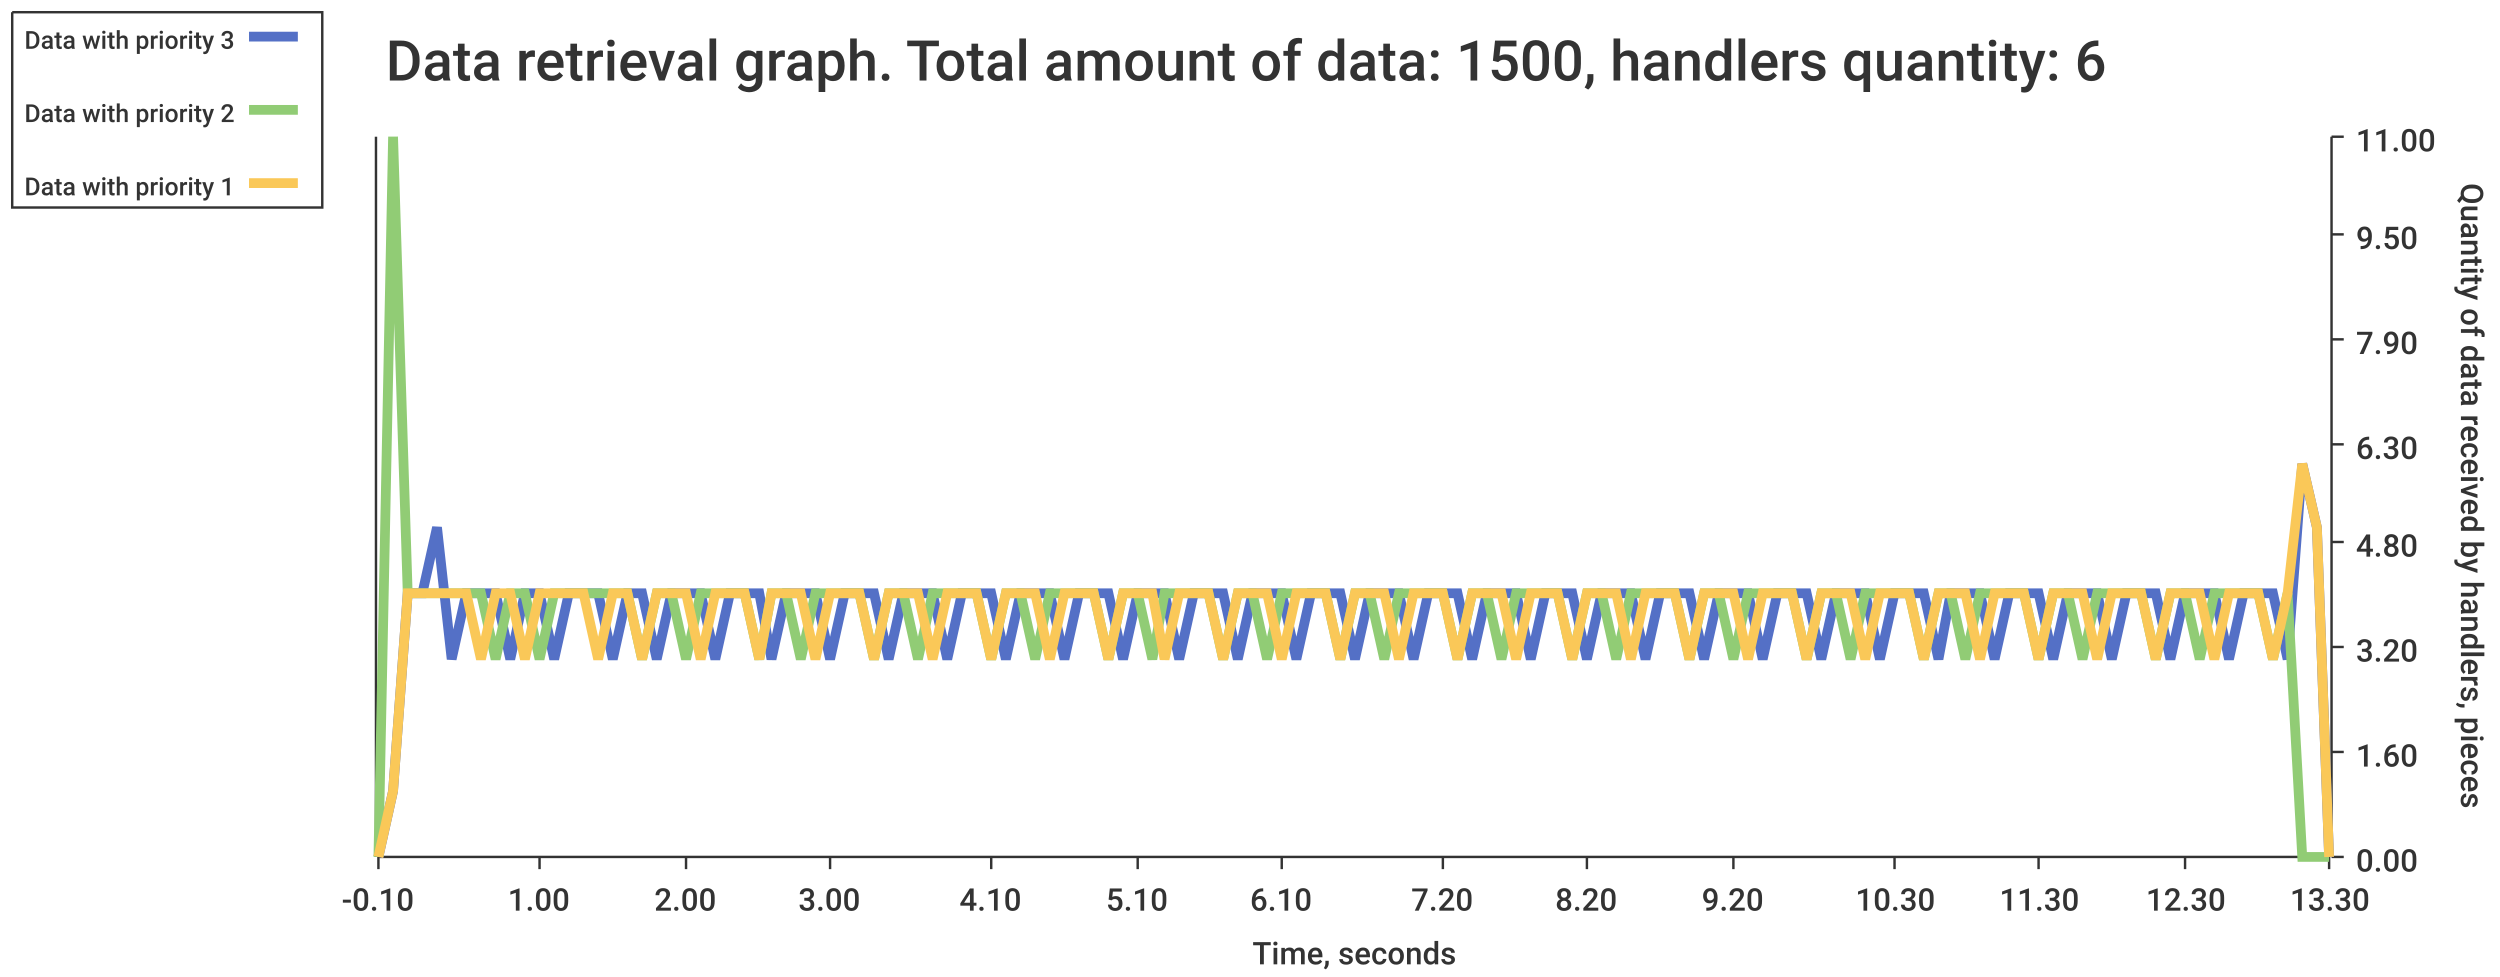
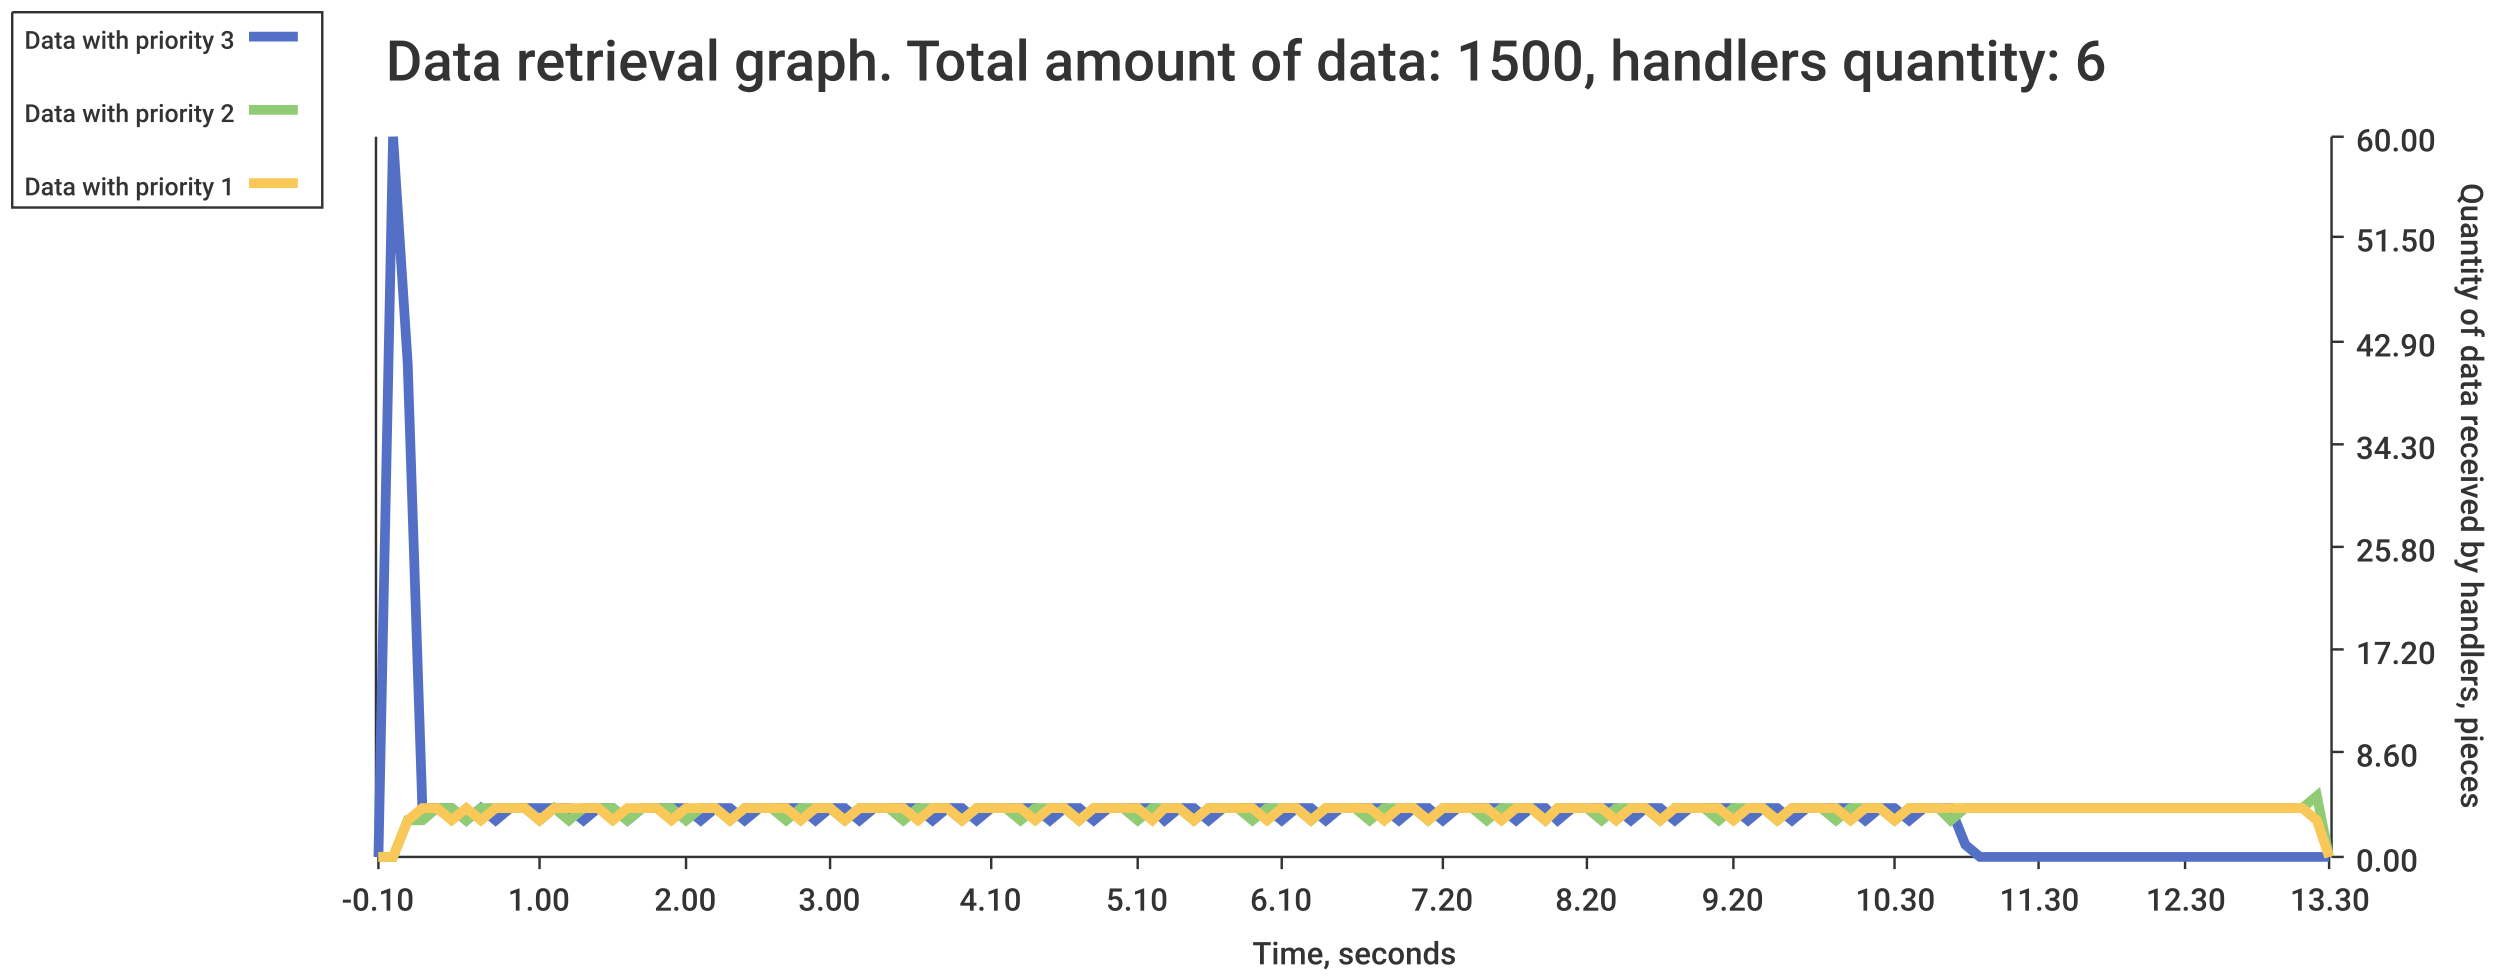
<svg xmlns="http://www.w3.org/2000/svg" width="1024" height="400">\n<path d="M 0 0 L 1024 0 L 1024 400 L 0 400 L 0 0" style="stroke-width:0;stroke:rgba(255,255,255,1.0);fill:rgba(1,1,1,0.0)" />
  <path d="M 155 56 L 954 56 L 954 351 L 155 351 L 155 56" style="stroke-width:0;stroke:rgba(255,255,255,1.0);fill:rgba(1,1,1,0.0)" />
  <path d="M 155 351 L 954 351" style="stroke-width:1;stroke:rgba(51,51,51,1.0);fill:none" />
  <path d="M 155 351 L 155 356" style="stroke-width:1;stroke:rgba(51,51,51,1.0);fill:none" />
  <text x="140" y="373" style="stroke-width:0;stroke:none;fill:rgba(51,51,51,1.0);font-size:12.8px;font-family:'Roboto Medium',sans-serif">-0.10</text>
  <path d="M 221 351 L 221 356" style="stroke-width:1;stroke:rgba(51,51,51,1.0);fill:none" />
  <text x="208" y="373" style="stroke-width:0;stroke:none;fill:rgba(51,51,51,1.0);font-size:12.8px;font-family:'Roboto Medium',sans-serif">1.00</text>
  <path d="M 281 351 L 281 356" style="stroke-width:1;stroke:rgba(51,51,51,1.0);fill:none" />
  <text x="268" y="373" style="stroke-width:0;stroke:none;fill:rgba(51,51,51,1.0);font-size:12.8px;font-family:'Roboto Medium',sans-serif">2.00</text>
  <path d="M 340 351 L 340 356" style="stroke-width:1;stroke:rgba(51,51,51,1.0);fill:none" />
  <text x="327" y="373" style="stroke-width:0;stroke:none;fill:rgba(51,51,51,1.0);font-size:12.8px;font-family:'Roboto Medium',sans-serif">3.00</text>
  <path d="M 406 351 L 406 356" style="stroke-width:1;stroke:rgba(51,51,51,1.0);fill:none" />
  <text x="393" y="373" style="stroke-width:0;stroke:none;fill:rgba(51,51,51,1.0);font-size:12.8px;font-family:'Roboto Medium',sans-serif">4.10</text>
  <path d="M 466 351 L 466 356" style="stroke-width:1;stroke:rgba(51,51,51,1.0);fill:none" />
  <text x="453" y="373" style="stroke-width:0;stroke:none;fill:rgba(51,51,51,1.0);font-size:12.8px;font-family:'Roboto Medium',sans-serif">5.10</text>
  <path d="M 525 351 L 525 356" style="stroke-width:1;stroke:rgba(51,51,51,1.0);fill:none" />
  <text x="512" y="373" style="stroke-width:0;stroke:none;fill:rgba(51,51,51,1.0);font-size:12.8px;font-family:'Roboto Medium',sans-serif">6.10</text>
  <path d="M 591 351 L 591 356" style="stroke-width:1;stroke:rgba(51,51,51,1.0);fill:none" />
  <text x="578" y="373" style="stroke-width:0;stroke:none;fill:rgba(51,51,51,1.0);font-size:12.8px;font-family:'Roboto Medium',sans-serif">7.20</text>
  <path d="M 650 351 L 650 356" style="stroke-width:1;stroke:rgba(51,51,51,1.0);fill:none" />
  <text x="637" y="373" style="stroke-width:0;stroke:none;fill:rgba(51,51,51,1.0);font-size:12.8px;font-family:'Roboto Medium',sans-serif">8.20</text>
  <path d="M 710 351 L 710 356" style="stroke-width:1;stroke:rgba(51,51,51,1.0);fill:none" />
  <text x="697" y="373" style="stroke-width:0;stroke:none;fill:rgba(51,51,51,1.0);font-size:12.8px;font-family:'Roboto Medium',sans-serif">9.20</text>
  <path d="M 776 351 L 776 356" style="stroke-width:1;stroke:rgba(51,51,51,1.0);fill:none" />
  <text x="760" y="373" style="stroke-width:0;stroke:none;fill:rgba(51,51,51,1.0);font-size:12.8px;font-family:'Roboto Medium',sans-serif">10.30</text>
  <path d="M 835 351 L 835 356" style="stroke-width:1;stroke:rgba(51,51,51,1.0);fill:none" />
  <text x="819" y="373" style="stroke-width:0;stroke:none;fill:rgba(51,51,51,1.0);font-size:12.8px;font-family:'Roboto Medium',sans-serif">11.30</text>
  <path d="M 895 351 L 895 356" style="stroke-width:1;stroke:rgba(51,51,51,1.0);fill:none" />
  <text x="879" y="373" style="stroke-width:0;stroke:none;fill:rgba(51,51,51,1.0);font-size:12.8px;font-family:'Roboto Medium',sans-serif">12.30</text>
  <path d="M 954 351 L 954 356" style="stroke-width:1;stroke:rgba(51,51,51,1.0);fill:none" />
  <text x="938" y="373" style="stroke-width:0;stroke:none;fill:rgba(51,51,51,1.0);font-size:12.8px;font-family:'Roboto Medium',sans-serif">13.30</text>
  <text x="513" y="395" style="stroke-width:0;stroke:none;fill:rgba(51,51,51,1.0);font-size:12.8px;font-family:'Roboto Medium',sans-serif">Time, seconds</text>
  <path d="M 221 351 L 221 56" style="stroke-width:0;stroke:none;fill:none" />
  <path d="M 281 351 L 281 56" style="stroke-width:0;stroke:none;fill:none" />
  <path d="M 340 351 L 340 56" style="stroke-width:0;stroke:none;fill:none" />
  <path d="M 406 351 L 406 56" style="stroke-width:0;stroke:none;fill:none" />
  <path d="M 466 351 L 466 56" style="stroke-width:0;stroke:none;fill:none" />
  <path d="M 525 351 L 525 56" style="stroke-width:0;stroke:none;fill:none" />
  <path d="M 591 351 L 591 56" style="stroke-width:0;stroke:none;fill:none" />
  <path d="M 650 351 L 650 56" style="stroke-width:0;stroke:none;fill:none" />
  <path d="M 710 351 L 710 56" style="stroke-width:0;stroke:none;fill:none" />
  <path d="M 776 351 L 776 56" style="stroke-width:0;stroke:none;fill:none" />
  <path d="M 835 351 L 835 56" style="stroke-width:0;stroke:none;fill:none" />
  <path d="M 895 351 L 895 56" style="stroke-width:0;stroke:none;fill:none" />
  <path d="M 955 351 L 955 56" style="stroke-width:1;stroke:rgba(51,51,51,1.0);fill:none" />
  <path d="M 955 351 L 960 351" style="stroke-width:1;stroke:rgba(51,51,51,1.0);fill:none" />
  <text x="965" y="357" style="stroke-width:0;stroke:none;fill:rgba(51,51,51,1.0);font-size:12.8px;font-family:'Roboto Medium',sans-serif">0.00</text>
  <path d="M 955 308 L 960 308" style="stroke-width:1;stroke:rgba(51,51,51,1.0);fill:none" />
-   <text x="965" y="314" style="stroke-width:0;stroke:none;fill:rgba(51,51,51,1.0);font-size:12.8px;font-family:'Roboto Medium',sans-serif">1.60</text>
-   <path d="M 955 265 L 960 265" style="stroke-width:1;stroke:rgba(51,51,51,1.0);fill:none" />
-   <text x="965" y="271" style="stroke-width:0;stroke:none;fill:rgba(51,51,51,1.0);font-size:12.8px;font-family:'Roboto Medium',sans-serif">3.20</text>
-   <path d="M 955 222 L 960 222" style="stroke-width:1;stroke:rgba(51,51,51,1.0);fill:none" />
-   <text x="965" y="228" style="stroke-width:0;stroke:none;fill:rgba(51,51,51,1.0);font-size:12.8px;font-family:'Roboto Medium',sans-serif">4.80</text>
+   <text x="965" y="314" style="stroke-width:0;stroke:none;fill:rgba(51,51,51,1.0);font-size:12.8px;font-family:'Roboto Medium',sans-serif">8.60</text>
+   <path d="M 955 266 L 960 266" style="stroke-width:1;stroke:rgba(51,51,51,1.0);fill:none" />
+   <text x="965" y="272" style="stroke-width:0;stroke:none;fill:rgba(51,51,51,1.0);font-size:12.8px;font-family:'Roboto Medium',sans-serif">17.20</text>
+   <path d="M 955 224 L 960 224" style="stroke-width:1;stroke:rgba(51,51,51,1.0);fill:none" />
+   <text x="965" y="230" style="stroke-width:0;stroke:none;fill:rgba(51,51,51,1.0);font-size:12.8px;font-family:'Roboto Medium',sans-serif">25.80</text>
  <path d="M 955 182 L 960 182" style="stroke-width:1;stroke:rgba(51,51,51,1.0);fill:none" />
-   <text x="965" y="188" style="stroke-width:0;stroke:none;fill:rgba(51,51,51,1.0);font-size:12.8px;font-family:'Roboto Medium',sans-serif">6.30</text>
-   <path d="M 955 139 L 960 139" style="stroke-width:1;stroke:rgba(51,51,51,1.0);fill:none" />
-   <text x="965" y="145" style="stroke-width:0;stroke:none;fill:rgba(51,51,51,1.0);font-size:12.8px;font-family:'Roboto Medium',sans-serif">7.90</text>
-   <path d="M 955 96 L 960 96" style="stroke-width:1;stroke:rgba(51,51,51,1.0);fill:none" />
-   <text x="965" y="102" style="stroke-width:0;stroke:none;fill:rgba(51,51,51,1.0);font-size:12.8px;font-family:'Roboto Medium',sans-serif">9.50</text>
+   <text x="965" y="188" style="stroke-width:0;stroke:none;fill:rgba(51,51,51,1.0);font-size:12.8px;font-family:'Roboto Medium',sans-serif">34.30</text>
+   <path d="M 955 140 L 960 140" style="stroke-width:1;stroke:rgba(51,51,51,1.0);fill:none" />
+   <text x="965" y="146" style="stroke-width:0;stroke:none;fill:rgba(51,51,51,1.0);font-size:12.8px;font-family:'Roboto Medium',sans-serif">42.90</text>
+   <path d="M 955 97 L 960 97" style="stroke-width:1;stroke:rgba(51,51,51,1.0);fill:none" />
+   <text x="965" y="103" style="stroke-width:0;stroke:none;fill:rgba(51,51,51,1.0);font-size:12.8px;font-family:'Roboto Medium',sans-serif">51.50</text>
  <path d="M 955 56 L 960 56" style="stroke-width:1;stroke:rgba(51,51,51,1.0);fill:none" />
-   <text x="965" y="62" style="stroke-width:0;stroke:none;fill:rgba(51,51,51,1.0);font-size:12.8px;font-family:'Roboto Medium',sans-serif">11.00</text>
+   <text x="965" y="62" style="stroke-width:0;stroke:none;fill:rgba(51,51,51,1.0);font-size:12.8px;font-family:'Roboto Medium',sans-serif">60.00</text>
  <text x="1008" y="75" style="stroke-width:0;stroke:none;fill:rgba(51,51,51,1.0);font-size:12.8px;font-family:'Roboto Medium',sans-serif" transform="rotate(90.00,1008,75)">Quantity of data received by handlers, pieces</text>
  <path d="M 155 351 L 954 351" style="stroke-width:0;stroke:none;fill:none" />
  <path d="M 155 308 L 954 308" style="stroke-width:0;stroke:none;fill:none" />
-   <path d="M 155 265 L 954 265" style="stroke-width:0;stroke:none;fill:none" />
-   <path d="M 155 222 L 954 222" style="stroke-width:0;stroke:none;fill:none" />
+   <path d="M 155 266 L 954 266" style="stroke-width:0;stroke:none;fill:none" />
+   <path d="M 155 224 L 954 224" style="stroke-width:0;stroke:none;fill:none" />
  <path d="M 155 182 L 954 182" style="stroke-width:0;stroke:none;fill:none" />
-   <path d="M 155 139 L 954 139" style="stroke-width:0;stroke:none;fill:none" />
-   <path d="M 155 96 L 954 96" style="stroke-width:0;stroke:none;fill:none" />
+   <path d="M 155 140 L 954 140" style="stroke-width:0;stroke:none;fill:none" />
+   <path d="M 155 97 L 954 97" style="stroke-width:0;stroke:none;fill:none" />
  <path d="M 154 351 L 154 56" style="stroke-width:1;stroke:rgba(51,51,51,1.0);fill:none" />
  <path d="M 154 -9223372036854775457 L 149 -9223372036854775457" style="stroke-width:1;stroke:rgba(51,51,51,1.0);fill:none" />
  <text x="118" y="-9223372036854775451" style="stroke-width:0;stroke:none;fill:rgba(51,51,51,1.0);font-size:12.8px;font-family:'Roboto Medium',sans-serif">0.00</text>
  <path d="M 154 -9223372036854775457 L 149 -9223372036854775457" style="stroke-width:1;stroke:rgba(51,51,51,1.0);fill:none" />
  <text x="118" y="-9223372036854775451" style="stroke-width:0;stroke:none;fill:rgba(51,51,51,1.0);font-size:12.8px;font-family:'Roboto Medium',sans-serif">0.00</text>
  <path d="M 154 -9223372036854775457 L 149 -9223372036854775457" style="stroke-width:1;stroke:rgba(51,51,51,1.0);fill:none" />
  <text x="118" y="-9223372036854775451" style="stroke-width:0;stroke:none;fill:rgba(51,51,51,1.0);font-size:12.8px;font-family:'Roboto Medium',sans-serif">0.00</text>
  <path d="M 154 -9223372036854775457 L 149 -9223372036854775457" style="stroke-width:1;stroke:rgba(51,51,51,1.0);fill:none" />
  <text x="118" y="-9223372036854775451" style="stroke-width:0;stroke:none;fill:rgba(51,51,51,1.0);font-size:12.8px;font-family:'Roboto Medium',sans-serif">0.00</text>
  <path d="M 154 -9223372036854775457 L 149 -9223372036854775457" style="stroke-width:1;stroke:rgba(51,51,51,1.0);fill:none" />
  <text x="118" y="-9223372036854775451" style="stroke-width:0;stroke:none;fill:rgba(51,51,51,1.0);font-size:12.8px;font-family:'Roboto Medium',sans-serif">0.00</text>
  <path d="M 154 -9223372036854775457 L 149 -9223372036854775457" style="stroke-width:1;stroke:rgba(51,51,51,1.0);fill:none" />
  <text x="118" y="-9223372036854775451" style="stroke-width:0;stroke:none;fill:rgba(51,51,51,1.0);font-size:12.8px;font-family:'Roboto Medium',sans-serif">0.00</text>
  <path d="M 154 -9223372036854775457 L 149 -9223372036854775457" style="stroke-width:1;stroke:rgba(51,51,51,1.0);fill:none" />
  <text x="118" y="-9223372036854775451" style="stroke-width:0;stroke:none;fill:rgba(51,51,51,1.0);font-size:12.8px;font-family:'Roboto Medium',sans-serif">0.00</text>
  <path d="M 154 -9223372036854775457 L 149 -9223372036854775457" style="stroke-width:1;stroke:rgba(51,51,51,1.0);fill:none" />
  <text x="118" y="-9223372036854775451" style="stroke-width:0;stroke:none;fill:rgba(51,51,51,1.0);font-size:12.8px;font-family:'Roboto Medium',sans-serif">0.00</text>
  <path d="M 155 -9223372036854775457 L 954 -9223372036854775457" style="stroke-width:0;stroke:none;fill:none" />
  <path d="M 155 -9223372036854775457 L 954 -9223372036854775457" style="stroke-width:0;stroke:none;fill:none" />
  <path d="M 155 -9223372036854775457 L 954 -9223372036854775457" style="stroke-width:0;stroke:none;fill:none" />
  <path d="M 155 -9223372036854775457 L 954 -9223372036854775457" style="stroke-width:0;stroke:none;fill:none" />
  <path d="M 155 -9223372036854775457 L 954 -9223372036854775457" style="stroke-width:0;stroke:none;fill:none" />
  <path d="M 155 -9223372036854775457 L 954 -9223372036854775457" style="stroke-width:0;stroke:none;fill:none" />
  <path d="M 155 -9223372036854775457 L 954 -9223372036854775457" style="stroke-width:0;stroke:none;fill:none" />
-   <path d="M 155 351 L 161 324 L 167 243 L 173 243 L 179 216 L 185 270 L 191 243 L 197 243 L 203 243 L 209 270 L 215 243 L 221 243 L 227 270 L 233 243 L 239 243 L 245 243 L 251 270 L 257 243 L 263 243 L 269 270 L 275 243 L 281 243 L 287 243 L 293 270 L 299 243 L 305 243 L 311 243 L 316 270 L 322 243 L 328 243 L 334 243 L 340 270 L 346 243 L 352 243 L 358 243 L 364 270 L 370 243 L 376 243 L 382 243 L 388 270 L 394 243 L 400 243 L 406 243 L 412 270 L 418 243 L 424 243 L 430 243 L 436 270 L 442 243 L 448 243 L 454 243 L 460 270 L 466 243 L 472 243 L 477 243 L 483 270 L 489 243 L 495 243 L 501 243 L 507 270 L 513 243 L 519 243 L 525 243 L 531 270 L 537 243 L 543 243 L 549 243 L 555 270 L 561 243 L 567 243 L 573 243 L 579 270 L 585 243 L 591 243 L 597 243 L 603 270 L 609 243 L 615 243 L 621 243 L 627 270 L 633 243 L 638 243 L 644 243 L 650 270 L 656 243 L 662 243 L 668 243 L 674 270 L 680 243 L 686 243 L 692 243 L 698 270 L 704 243 L 710 243 L 716 243 L 722 270 L 728 243 L 734 243 L 740 243 L 746 270 L 752 243 L 758 243 L 764 243 L 770 270 L 776 243 L 782 243 L 788 243 L 794 270 L 799 243 L 805 243 L 811 243 L 817 270 L 823 243 L 829 243 L 835 243 L 841 270 L 847 243 L 853 243 L 859 243 L 865 270 L 871 243 L 877 243 L 883 243 L 889 270 L 895 243 L 901 243 L 907 243 L 913 270 L 919 243 L 925 243 L 931 243 L 937 270 L 943 190 L 949 216 L 954 351" style="stroke-width:4;stroke:rgba(84,112,198,1.0);fill:none" />
-   <path d="M 155 351 L 161 56 L 167 243 L 173 243 L 179 243 L 185 243 L 191 243 L 197 243 L 203 270 L 209 243 L 215 243 L 221 270 L 227 243 L 233 243 L 239 243 L 245 243 L 251 243 L 257 243 L 263 270 L 269 243 L 275 243 L 281 270 L 287 243 L 293 243 L 299 243 L 305 243 L 311 270 L 316 243 L 322 243 L 328 270 L 334 243 L 340 243 L 346 243 L 352 243 L 358 270 L 364 243 L 370 243 L 376 270 L 382 243 L 388 243 L 394 243 L 400 243 L 406 270 L 412 243 L 418 243 L 424 270 L 430 243 L 436 243 L 442 243 L 448 243 L 454 270 L 460 243 L 466 243 L 472 270 L 477 243 L 483 243 L 489 243 L 495 243 L 501 270 L 507 243 L 513 243 L 519 270 L 525 243 L 531 243 L 537 243 L 543 243 L 549 270 L 555 243 L 561 243 L 567 270 L 573 243 L 579 243 L 585 243 L 591 243 L 597 270 L 603 243 L 609 243 L 615 270 L 621 243 L 627 243 L 633 243 L 638 243 L 644 270 L 650 243 L 656 243 L 662 270 L 668 243 L 674 243 L 680 243 L 686 243 L 692 270 L 698 243 L 704 243 L 710 270 L 716 243 L 722 243 L 728 243 L 734 243 L 740 270 L 746 243 L 752 243 L 758 270 L 764 243 L 770 243 L 776 243 L 782 243 L 788 270 L 794 243 L 799 243 L 805 270 L 811 243 L 817 243 L 823 243 L 829 243 L 835 270 L 841 243 L 847 243 L 853 270 L 859 243 L 865 243 L 871 243 L 877 243 L 883 270 L 889 243 L 895 243 L 901 270 L 907 243 L 913 243 L 919 243 L 925 243 L 931 270 L 937 243 L 943 351 L 949 351 L 954 351" style="stroke-width:4;stroke:rgba(145,204,117,1.0);fill:none" />
-   <path d="M 155 351 L 161 324 L 167 243 L 173 243 L 179 243 L 185 243 L 191 243 L 197 270 L 203 243 L 209 243 L 215 270 L 221 243 L 227 243 L 233 243 L 239 243 L 245 270 L 251 243 L 257 243 L 263 270 L 269 243 L 275 243 L 281 243 L 287 270 L 293 243 L 299 243 L 305 243 L 311 270 L 316 243 L 322 243 L 328 243 L 334 270 L 340 243 L 346 243 L 352 243 L 358 270 L 364 243 L 370 243 L 376 243 L 382 270 L 388 243 L 394 243 L 400 243 L 406 270 L 412 243 L 418 243 L 424 243 L 430 270 L 436 243 L 442 243 L 448 243 L 454 270 L 460 243 L 466 243 L 472 243 L 477 270 L 483 243 L 489 243 L 495 243 L 501 270 L 507 243 L 513 243 L 519 243 L 525 270 L 531 243 L 537 243 L 543 243 L 549 270 L 555 243 L 561 243 L 567 243 L 573 270 L 579 243 L 585 243 L 591 243 L 597 270 L 603 243 L 609 243 L 615 243 L 621 270 L 627 243 L 633 243 L 638 243 L 644 270 L 650 243 L 656 243 L 662 243 L 668 270 L 674 243 L 680 243 L 686 243 L 692 270 L 698 243 L 704 243 L 710 243 L 716 270 L 722 243 L 728 243 L 734 243 L 740 270 L 746 243 L 752 243 L 758 243 L 764 270 L 770 243 L 776 243 L 782 243 L 788 270 L 794 243 L 799 243 L 805 243 L 811 270 L 817 243 L 823 243 L 829 243 L 835 270 L 841 243 L 847 243 L 853 243 L 859 270 L 865 243 L 871 243 L 877 243 L 883 270 L 889 243 L 895 243 L 901 243 L 907 270 L 913 243 L 919 243 L 925 243 L 931 270 L 937 243 L 943 190 L 949 216 L 954 351" style="stroke-width:4;stroke:rgba(250,200,88,1.0);fill:none" />
+   <path d="M 155 351 L 161 56 L 167 149 L 173 331 L 179 331 L 185 331 L 191 336 L 197 331 L 203 336 L 209 331 L 215 331 L 221 331 L 227 331 L 233 331 L 239 336 L 245 331 L 251 331 L 257 336 L 263 331 L 269 331 L 275 331 L 281 331 L 287 336 L 293 331 L 299 331 L 305 336 L 311 331 L 316 331 L 322 331 L 328 331 L 334 336 L 340 331 L 346 331 L 352 336 L 358 331 L 364 331 L 370 331 L 376 331 L 382 336 L 388 331 L 394 331 L 400 336 L 406 331 L 412 331 L 418 331 L 424 331 L 430 336 L 436 331 L 442 331 L 448 336 L 454 331 L 460 331 L 466 331 L 472 331 L 477 336 L 483 331 L 489 331 L 495 336 L 501 331 L 507 331 L 513 331 L 519 331 L 525 336 L 531 331 L 537 331 L 543 336 L 549 331 L 555 331 L 561 331 L 567 331 L 573 336 L 579 331 L 585 331 L 591 336 L 597 331 L 603 331 L 609 331 L 615 331 L 621 336 L 627 331 L 633 331 L 638 336 L 644 331 L 650 331 L 656 331 L 662 331 L 668 336 L 674 331 L 680 331 L 686 336 L 692 331 L 698 331 L 704 331 L 710 331 L 716 336 L 722 331 L 728 331 L 734 336 L 740 331 L 746 331 L 752 331 L 758 331 L 764 336 L 770 331 L 776 331 L 782 336 L 788 331 L 794 331 L 799 331 L 805 346 L 811 351 L 817 351 L 823 351 L 829 351 L 835 351 L 841 351 L 847 351 L 853 351 L 859 351 L 865 351 L 871 351 L 877 351 L 883 351 L 889 351 L 895 351 L 901 351 L 907 351 L 913 351 L 919 351 L 925 351 L 931 351 L 937 351 L 943 351 L 949 351 L 954 351" style="stroke-width:4;stroke:rgba(84,112,198,1.0);fill:none" />
+   <path d="M 155 351 L 161 351 L 167 336 L 173 336 L 179 331 L 185 331 L 191 336 L 197 331 L 203 331 L 209 331 L 215 331 L 221 336 L 227 331 L 233 336 L 239 331 L 245 331 L 251 331 L 257 336 L 263 331 L 269 331 L 275 331 L 281 336 L 287 331 L 293 331 L 299 336 L 305 331 L 311 331 L 316 331 L 322 336 L 328 331 L 334 331 L 340 331 L 346 336 L 352 331 L 358 331 L 364 331 L 370 336 L 376 331 L 382 331 L 388 331 L 394 336 L 400 331 L 406 331 L 412 331 L 418 336 L 424 331 L 430 331 L 436 331 L 442 336 L 448 331 L 454 331 L 460 331 L 466 336 L 472 331 L 477 331 L 483 331 L 489 336 L 495 331 L 501 331 L 507 331 L 513 336 L 519 331 L 525 331 L 531 331 L 537 336 L 543 331 L 549 331 L 555 331 L 561 336 L 567 331 L 573 331 L 579 331 L 585 336 L 591 331 L 597 331 L 603 331 L 609 336 L 615 331 L 621 331 L 627 331 L 633 336 L 638 331 L 644 331 L 650 331 L 656 336 L 662 331 L 668 331 L 674 331 L 680 336 L 686 331 L 692 331 L 698 331 L 704 336 L 710 331 L 716 331 L 722 331 L 728 336 L 734 331 L 740 331 L 746 331 L 752 336 L 758 331 L 764 331 L 770 331 L 776 336 L 782 331 L 788 331 L 794 331 L 799 336 L 805 331 L 811 331 L 817 331 L 823 331 L 829 331 L 835 331 L 841 331 L 847 331 L 853 331 L 859 331 L 865 331 L 871 331 L 877 331 L 883 331 L 889 331 L 895 331 L 901 331 L 907 331 L 913 331 L 919 331 L 925 331 L 931 331 L 937 331 L 943 331 L 949 326 L 954 351" style="stroke-width:4;stroke:rgba(145,204,117,1.0);fill:none" />
+   <path d="M 155 351 L 161 351 L 167 336 L 173 331 L 179 331 L 185 336 L 191 331 L 197 336 L 203 331 L 209 331 L 215 331 L 221 336 L 227 331 L 233 331 L 239 331 L 245 331 L 251 336 L 257 331 L 263 331 L 269 331 L 275 336 L 281 331 L 287 331 L 293 331 L 299 336 L 305 331 L 311 331 L 316 331 L 322 331 L 328 336 L 334 331 L 340 331 L 346 336 L 352 331 L 358 331 L 364 331 L 370 331 L 376 336 L 382 331 L 388 331 L 394 336 L 400 331 L 406 331 L 412 331 L 418 331 L 424 336 L 430 331 L 436 331 L 442 336 L 448 331 L 454 331 L 460 331 L 466 331 L 472 336 L 477 331 L 483 331 L 489 336 L 495 331 L 501 331 L 507 331 L 513 331 L 519 336 L 525 331 L 531 331 L 537 336 L 543 331 L 549 331 L 555 331 L 561 331 L 567 336 L 573 331 L 579 331 L 585 336 L 591 331 L 597 331 L 603 331 L 609 331 L 615 336 L 621 331 L 627 331 L 633 336 L 638 331 L 644 331 L 650 331 L 656 331 L 662 336 L 668 331 L 674 331 L 680 336 L 686 331 L 692 331 L 698 331 L 704 331 L 710 336 L 716 331 L 722 331 L 728 336 L 734 331 L 740 331 L 746 331 L 752 331 L 758 336 L 764 331 L 770 331 L 776 336 L 782 331 L 788 331 L 794 331 L 799 331 L 805 331 L 811 331 L 817 331 L 823 331 L 829 331 L 835 331 L 841 331 L 847 331 L 853 331 L 859 331 L 865 331 L 871 331 L 877 331 L 883 331 L 889 331 L 895 331 L 901 331 L 907 331 L 913 331 L 919 331 L 925 331 L 931 331 L 937 331 L 943 331 L 949 336 L 954 351" style="stroke-width:4;stroke:rgba(250,200,88,1.0);fill:none" />
  <text x="158" y="33" style="stroke-width:0;stroke:none;fill:rgba(51,51,51,1.0);font-size:23.0px;font-family:'Roboto Medium',sans-serif">Data retrieval graph. Total amount of data: 1500, handlers quantity: 6</text>
  <path d="M 5 5 L 132 5 L 132 85 L 5 85 L 5 5" style="stroke-width:1;stroke:rgba(51,51,51,1.0);fill:rgba(1,1,1,0.0)" />
  <text x="10" y="20" style="stroke-width:0;stroke:none;fill:rgba(51,51,51,1.0);font-size:10.2px;font-family:'Roboto Medium',sans-serif">Data with priority 3</text>
  <path d="M 102 15 L 122 15" style="stroke-width:4;stroke:rgba(84,112,198,1.0);fill:none" />
  <text x="10" y="50" style="stroke-width:0;stroke:none;fill:rgba(51,51,51,1.0);font-size:10.2px;font-family:'Roboto Medium',sans-serif">Data with priority 2</text>
  <path d="M 102 45 L 122 45" style="stroke-width:4;stroke:rgba(145,204,117,1.0);fill:none" />
  <text x="10" y="80" style="stroke-width:0;stroke:none;fill:rgba(51,51,51,1.0);font-size:10.2px;font-family:'Roboto Medium',sans-serif">Data with priority 1</text>
  <path d="M 102 75 L 122 75" style="stroke-width:4;stroke:rgba(250,200,88,1.0);fill:none" />
</svg>
